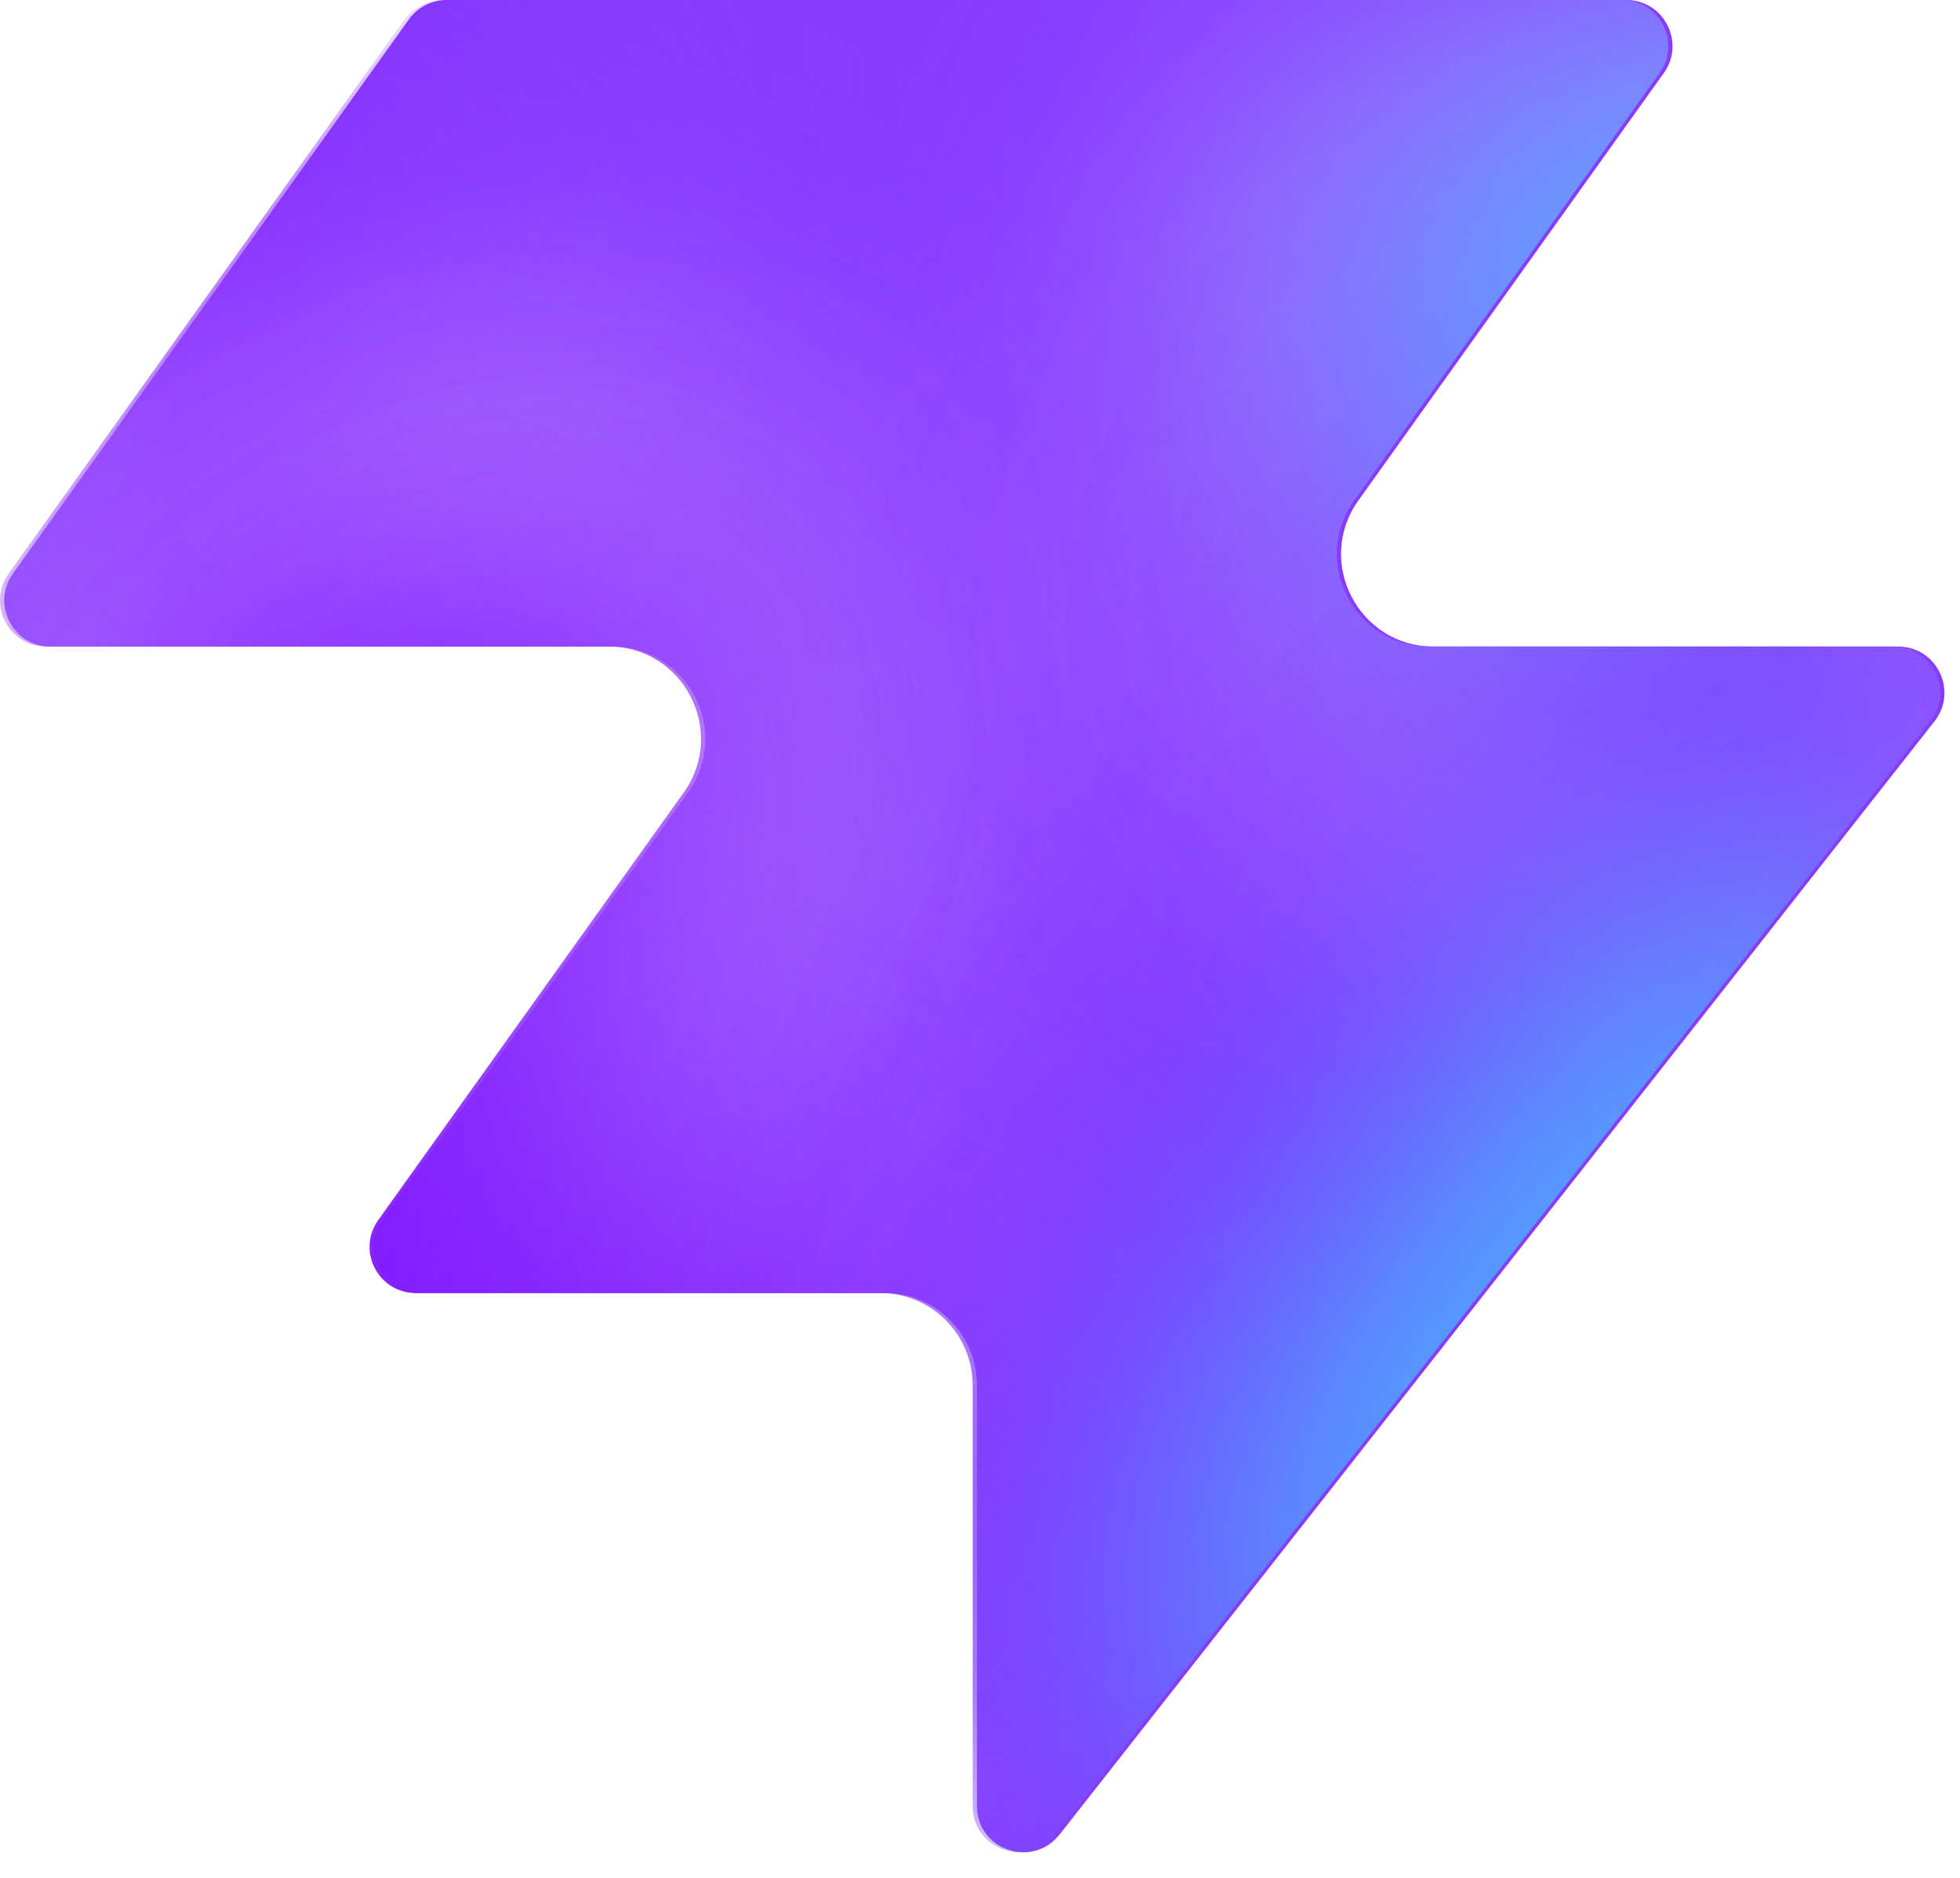
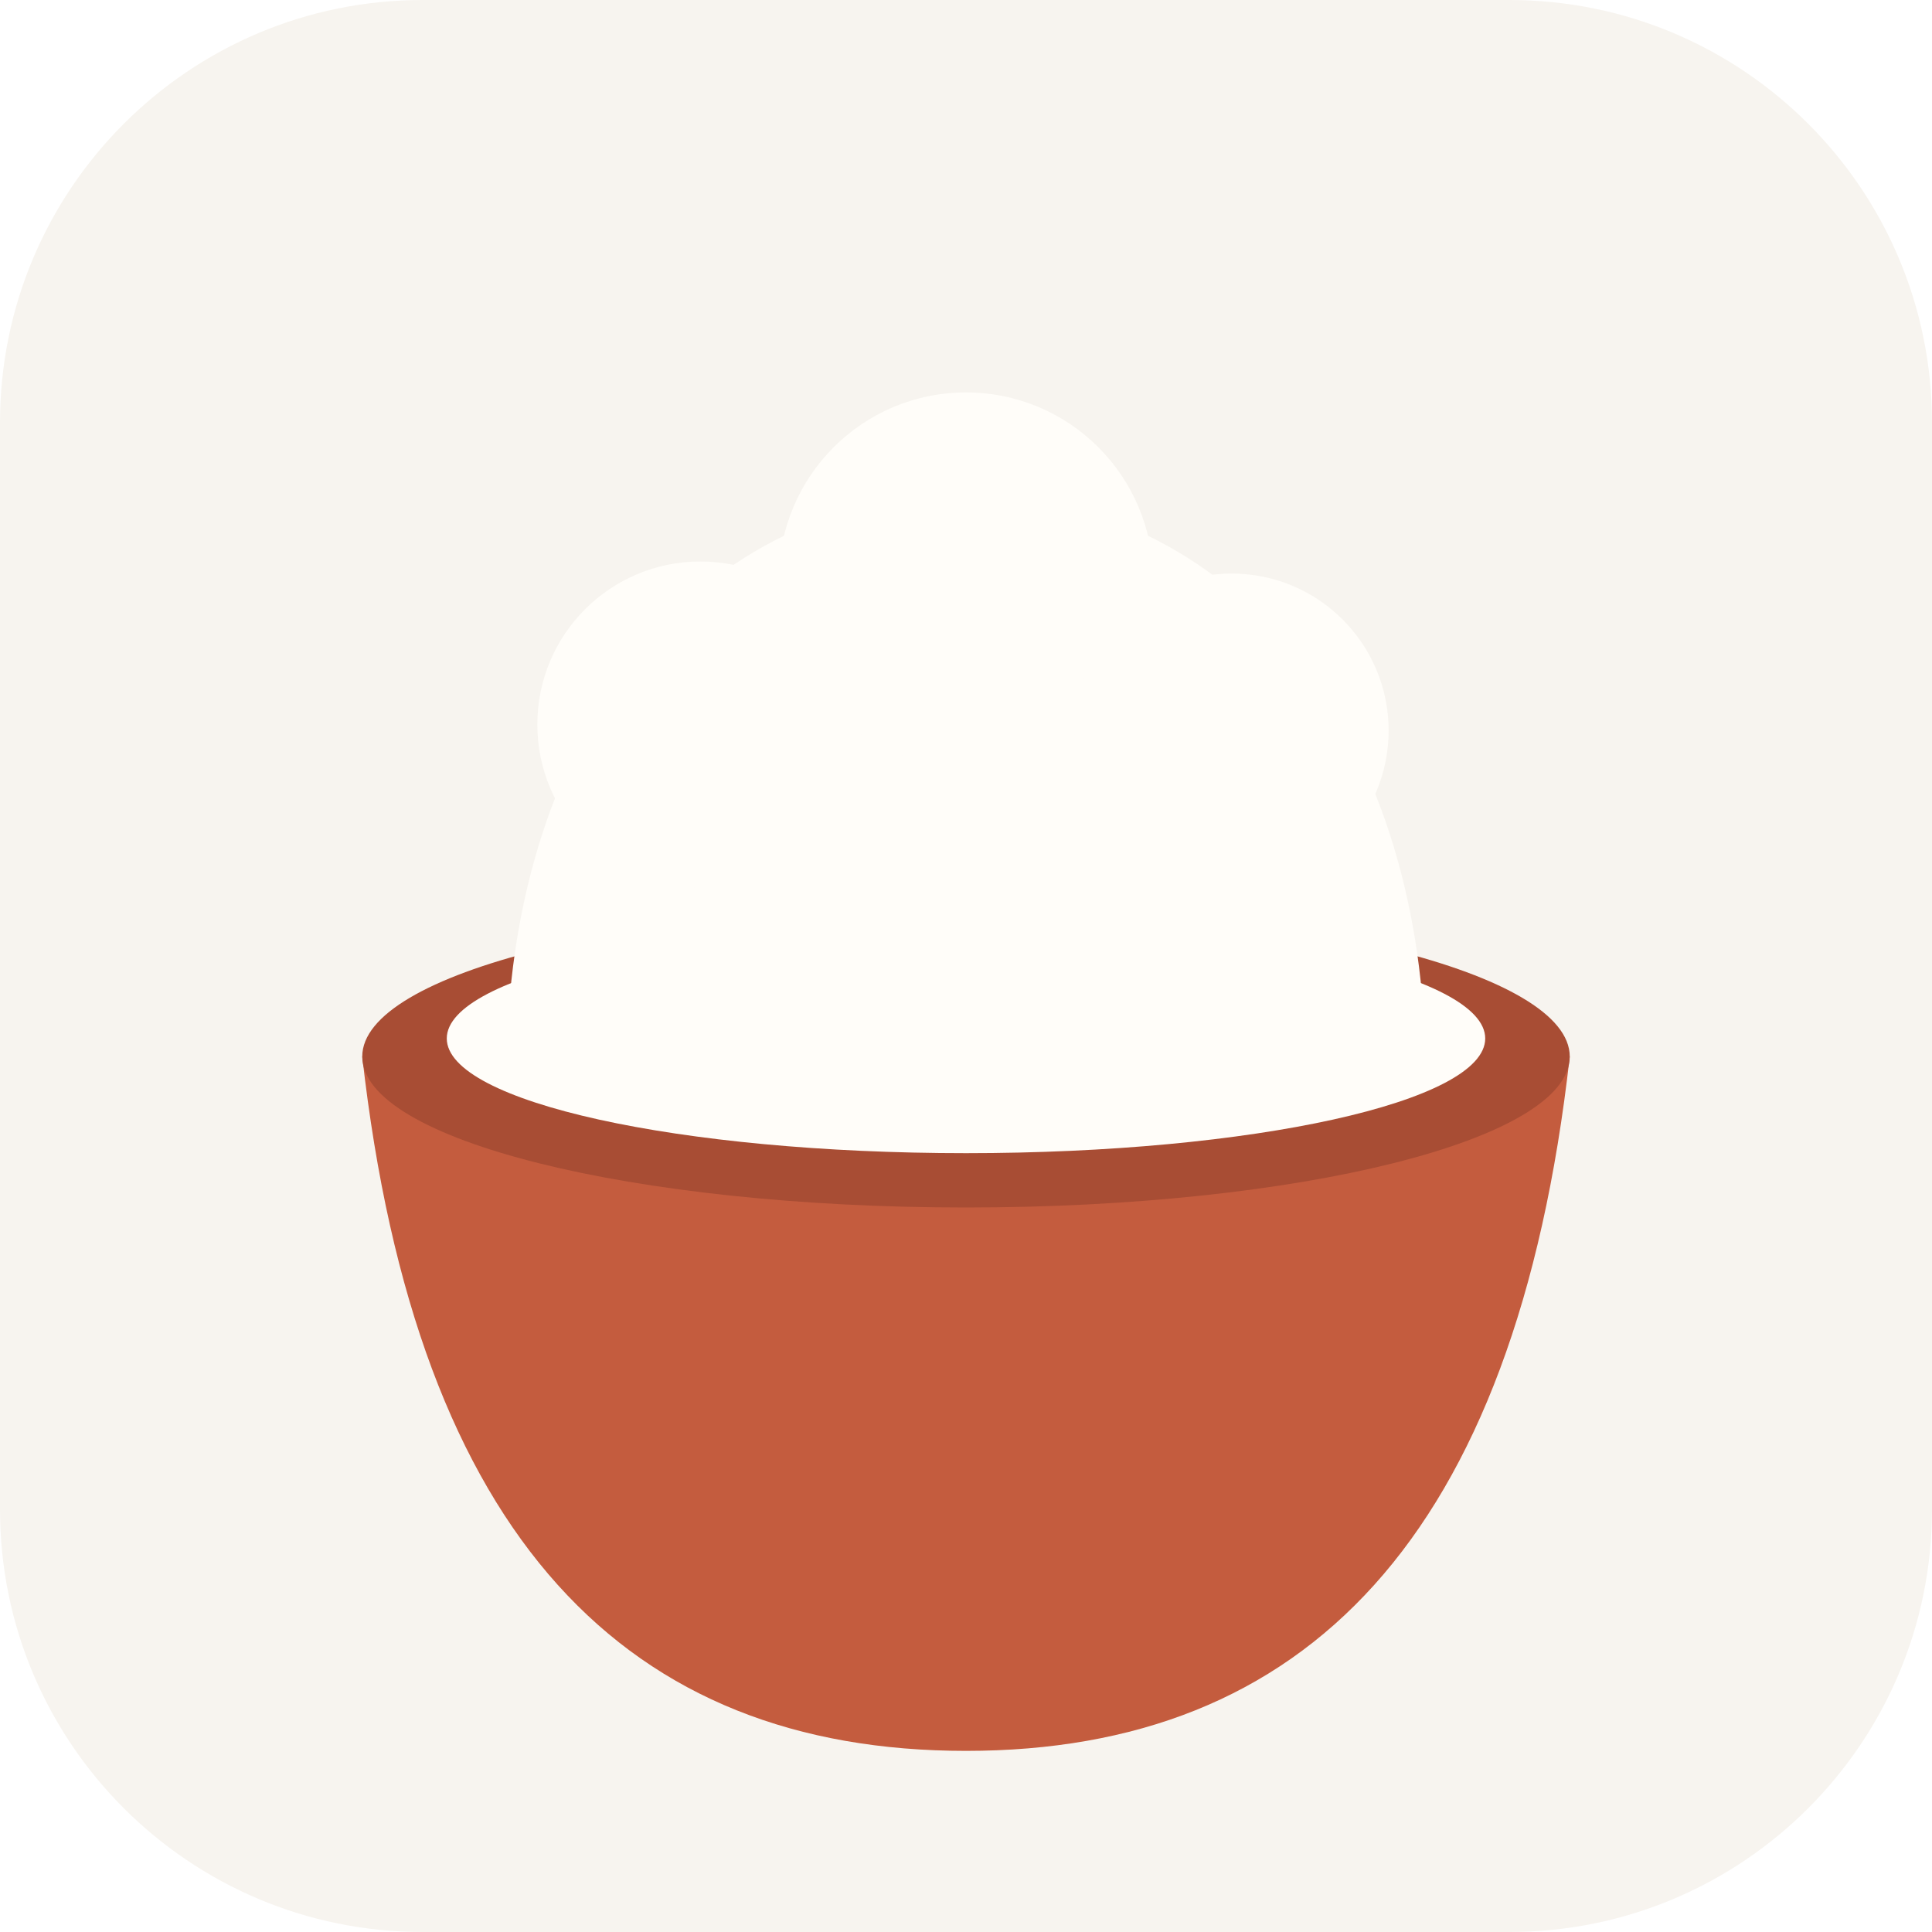
- <svg xmlns="http://www.w3.org/2000/svg" width="48" height="46" fill="none" viewBox="0 0 48 46">
-   <path fill="#863bff" d="M25.946 44.938c-.664.845-2.021.375-2.021-.698V33.937a2.26 2.26 0 0 0-2.262-2.262H10.287c-.92 0-1.456-1.04-.92-1.788l7.48-10.471c1.07-1.497 0-3.578-1.842-3.578H1.237c-.92 0-1.456-1.04-.92-1.788L10.013.474c.214-.297.556-.474.92-.474h28.894c.92 0 1.456 1.04.92 1.788l-7.48 10.471c-1.07 1.498 0 3.579 1.842 3.579h11.377c.943 0 1.473 1.088.89 1.83L25.947 44.94z" style="fill:#863bff;fill:color(display-p3 .525 .23 1);fill-opacity:1" />
-   <mask id="a" width="48" height="46" x="0" y="0" maskUnits="userSpaceOnUse" style="mask-type:alpha">
-     <path fill="#000" d="M25.842 44.938c-.664.844-2.021.375-2.021-.698V33.937a2.26 2.26 0 0 0-2.262-2.262H10.183c-.92 0-1.456-1.04-.92-1.788l7.48-10.471c1.07-1.498 0-3.579-1.842-3.579H1.133c-.92 0-1.456-1.04-.92-1.787L9.91.473c.214-.297.556-.474.92-.474h28.894c.92 0 1.456 1.04.92 1.788l-7.48 10.471c-1.07 1.498 0 3.578 1.842 3.578h11.377c.943 0 1.473 1.088.89 1.832L25.843 44.94z" style="fill:#000;fill-opacity:1" />
-   </mask>
-   <g mask="url(#a)">
-     <g filter="url(#b)">
-       <ellipse cx="5.508" cy="14.704" fill="#ede6ff" rx="5.508" ry="14.704" style="fill:#ede6ff;fill:color(display-p3 .927 .903 1);fill-opacity:1" transform="matrix(.00324 1 1 -.00324 -4.47 31.516)" />
-     </g>
-     <g filter="url(#c)">
-       <ellipse cx="10.399" cy="29.851" fill="#ede6ff" rx="10.399" ry="29.851" style="fill:#ede6ff;fill:color(display-p3 .927 .903 1);fill-opacity:1" transform="matrix(.00324 1 1 -.00324 -39.328 7.883)" />
-     </g>
-     <g filter="url(#d)">
-       <ellipse cx="5.508" cy="30.487" fill="#7e14ff" rx="5.508" ry="30.487" style="fill:#7e14ff;fill:color(display-p3 .492 .077 1);fill-opacity:1" transform="rotate(89.814 -25.913 -14.639)scale(1 -1)" />
-     </g>
-     <g filter="url(#e)">
-       <ellipse cx="5.508" cy="30.599" fill="#7e14ff" rx="5.508" ry="30.599" style="fill:#7e14ff;fill:color(display-p3 .492 .077 1);fill-opacity:1" transform="rotate(89.814 -32.644 -3.334)scale(1 -1)" />
-     </g>
-     <g filter="url(#f)">
-       <ellipse cx="5.508" cy="30.599" fill="#7e14ff" rx="5.508" ry="30.599" style="fill:#7e14ff;fill:color(display-p3 .492 .077 1);fill-opacity:1" transform="matrix(.00324 1 1 -.00324 -34.34 30.47)" />
-     </g>
-     <g filter="url(#g)">
-       <ellipse cx="14.072" cy="22.078" fill="#ede6ff" rx="14.072" ry="22.078" style="fill:#ede6ff;fill:color(display-p3 .927 .903 1);fill-opacity:1" transform="rotate(93.35 24.506 48.493)scale(-1 1)" />
-     </g>
-     <g filter="url(#h)">
-       <ellipse cx="3.47" cy="21.501" fill="#7e14ff" rx="3.47" ry="21.501" style="fill:#7e14ff;fill:color(display-p3 .492 .077 1);fill-opacity:1" transform="rotate(89.009 28.708 47.59)scale(-1 1)" />
-     </g>
-     <g filter="url(#i)">
-       <ellipse cx="3.47" cy="21.501" fill="#7e14ff" rx="3.47" ry="21.501" style="fill:#7e14ff;fill:color(display-p3 .492 .077 1);fill-opacity:1" transform="rotate(89.009 28.708 47.59)scale(-1 1)" />
-     </g>
-     <g filter="url(#j)">
-       <ellipse cx=".387" cy="8.972" fill="#7e14ff" rx="4.407" ry="29.108" style="fill:#7e14ff;fill:color(display-p3 .492 .077 1);fill-opacity:1" transform="rotate(39.51 .387 8.972)" />
-     </g>
-     <g filter="url(#k)">
-       <ellipse cx="47.523" cy="-6.092" fill="#7e14ff" rx="4.407" ry="29.108" style="fill:#7e14ff;fill:color(display-p3 .492 .077 1);fill-opacity:1" transform="rotate(37.892 47.523 -6.092)" />
-     </g>
-     <g filter="url(#l)">
-       <ellipse cx="41.412" cy="6.333" fill="#47bfff" rx="5.971" ry="9.665" style="fill:#47bfff;fill:color(display-p3 .28 .748 1);fill-opacity:1" transform="rotate(37.892 41.412 6.333)" />
-     </g>
-     <g filter="url(#m)">
-       <ellipse cx="-1.879" cy="38.332" fill="#7e14ff" rx="4.407" ry="29.108" style="fill:#7e14ff;fill:color(display-p3 .492 .077 1);fill-opacity:1" transform="rotate(37.892 -1.88 38.332)" />
-     </g>
-     <g filter="url(#n)">
-       <ellipse cx="-1.879" cy="38.332" fill="#7e14ff" rx="4.407" ry="29.108" style="fill:#7e14ff;fill:color(display-p3 .492 .077 1);fill-opacity:1" transform="rotate(37.892 -1.88 38.332)" />
-     </g>
-     <g filter="url(#o)">
-       <ellipse cx="35.651" cy="29.907" fill="#7e14ff" rx="4.407" ry="29.108" style="fill:#7e14ff;fill:color(display-p3 .492 .077 1);fill-opacity:1" transform="rotate(37.892 35.651 29.907)" />
-     </g>
-     <g filter="url(#p)">
-       <ellipse cx="38.418" cy="32.4" fill="#47bfff" rx="5.971" ry="15.297" style="fill:#47bfff;fill:color(display-p3 .28 .748 1);fill-opacity:1" transform="rotate(37.892 38.418 32.4)" />
-     </g>
+ <svg xmlns="http://www.w3.org/2000/svg" viewBox="0 0 32 32">
+   <style>
+     @media (prefers-color-scheme: dark) {
+       .bg {
+         fill: #1c1b19;
+       }
+       .bowl {
+         fill: #d4785a;
+       }
+       .rim {
+         fill: #b85e42;
+       }
+       .rice {
+         fill: #f0ebe3;
+       }
+     }
+   </style>
+   <rect class="bg" width="32" height="32" rx="7" fill="#f7f4ef" />
+   <path class="bowl" fill="#c45c3e" d="M6 17.5c.9 8 4.4 11.5 10 11.5s9.1-3.5 10-11.5z" />
+   <ellipse class="rim" cx="16" cy="17.5" rx="10" ry="2.5" fill="#a84d34" />
+   <g class="rice" fill="#fffdf9">
+     <ellipse cx="16" cy="17.2" rx="8.6" ry="1.9" />
+     <path d="M8.4 17.2C8.6 12 11.6 8.2 16 8.2s7.4 3.8 7.6 9z" />
+     <circle cx="11.6" cy="12" r="2.7" />
+     <circle cx="16" cy="9.6" r="3.1" />
+     <circle cx="20.4" cy="12.1" r="2.6" />
  </g>
-   <defs>
-     <filter id="b" width="60.045" height="41.654" x="-19.77" y="16.149" color-interpolation-filters="sRGB" filterUnits="userSpaceOnUse">
-       <feFlood flood-opacity="0" result="BackgroundImageFix" />
-       <feBlend in="SourceGraphic" in2="BackgroundImageFix" result="shape" />
-       <feGaussianBlur result="effect1_foregroundBlur_2002_17158" stdDeviation="7.659" />
-     </filter>
-     <filter id="c" width="90.34" height="51.437" x="-54.613" y="-7.533" color-interpolation-filters="sRGB" filterUnits="userSpaceOnUse">
-       <feFlood flood-opacity="0" result="BackgroundImageFix" />
-       <feBlend in="SourceGraphic" in2="BackgroundImageFix" result="shape" />
-       <feGaussianBlur result="effect1_foregroundBlur_2002_17158" stdDeviation="7.659" />
-     </filter>
-     <filter id="d" width="79.355" height="29.4" x="-49.64" y="2.03" color-interpolation-filters="sRGB" filterUnits="userSpaceOnUse">
-       <feFlood flood-opacity="0" result="BackgroundImageFix" />
-       <feBlend in="SourceGraphic" in2="BackgroundImageFix" result="shape" />
-       <feGaussianBlur result="effect1_foregroundBlur_2002_17158" stdDeviation="4.596" />
-     </filter>
-     <filter id="e" width="79.579" height="29.4" x="-45.045" y="20.029" color-interpolation-filters="sRGB" filterUnits="userSpaceOnUse">
-       <feFlood flood-opacity="0" result="BackgroundImageFix" />
-       <feBlend in="SourceGraphic" in2="BackgroundImageFix" result="shape" />
-       <feGaussianBlur result="effect1_foregroundBlur_2002_17158" stdDeviation="4.596" />
-     </filter>
-     <filter id="f" width="79.579" height="29.4" x="-43.513" y="21.178" color-interpolation-filters="sRGB" filterUnits="userSpaceOnUse">
-       <feFlood flood-opacity="0" result="BackgroundImageFix" />
-       <feBlend in="SourceGraphic" in2="BackgroundImageFix" result="shape" />
-       <feGaussianBlur result="effect1_foregroundBlur_2002_17158" stdDeviation="4.596" />
-     </filter>
-     <filter id="g" width="74.749" height="58.852" x="15.756" y="-17.901" color-interpolation-filters="sRGB" filterUnits="userSpaceOnUse">
-       <feFlood flood-opacity="0" result="BackgroundImageFix" />
-       <feBlend in="SourceGraphic" in2="BackgroundImageFix" result="shape" />
-       <feGaussianBlur result="effect1_foregroundBlur_2002_17158" stdDeviation="7.659" />
-     </filter>
-     <filter id="h" width="61.377" height="25.362" x="23.548" y="2.284" color-interpolation-filters="sRGB" filterUnits="userSpaceOnUse">
-       <feFlood flood-opacity="0" result="BackgroundImageFix" />
-       <feBlend in="SourceGraphic" in2="BackgroundImageFix" result="shape" />
-       <feGaussianBlur result="effect1_foregroundBlur_2002_17158" stdDeviation="4.596" />
-     </filter>
-     <filter id="i" width="61.377" height="25.362" x="23.548" y="2.284" color-interpolation-filters="sRGB" filterUnits="userSpaceOnUse">
-       <feFlood flood-opacity="0" result="BackgroundImageFix" />
-       <feBlend in="SourceGraphic" in2="BackgroundImageFix" result="shape" />
-       <feGaussianBlur result="effect1_foregroundBlur_2002_17158" stdDeviation="4.596" />
-     </filter>
-     <filter id="j" width="56.045" height="63.649" x="-27.636" y="-22.853" color-interpolation-filters="sRGB" filterUnits="userSpaceOnUse">
-       <feFlood flood-opacity="0" result="BackgroundImageFix" />
-       <feBlend in="SourceGraphic" in2="BackgroundImageFix" result="shape" />
-       <feGaussianBlur result="effect1_foregroundBlur_2002_17158" stdDeviation="4.596" />
-     </filter>
-     <filter id="k" width="54.814" height="64.646" x="20.116" y="-38.415" color-interpolation-filters="sRGB" filterUnits="userSpaceOnUse">
-       <feFlood flood-opacity="0" result="BackgroundImageFix" />
-       <feBlend in="SourceGraphic" in2="BackgroundImageFix" result="shape" />
-       <feGaussianBlur result="effect1_foregroundBlur_2002_17158" stdDeviation="4.596" />
-     </filter>
-     <filter id="l" width="33.541" height="35.313" x="24.641" y="-11.323" color-interpolation-filters="sRGB" filterUnits="userSpaceOnUse">
-       <feFlood flood-opacity="0" result="BackgroundImageFix" />
-       <feBlend in="SourceGraphic" in2="BackgroundImageFix" result="shape" />
-       <feGaussianBlur result="effect1_foregroundBlur_2002_17158" stdDeviation="4.596" />
-     </filter>
-     <filter id="m" width="54.814" height="64.646" x="-29.286" y="6.009" color-interpolation-filters="sRGB" filterUnits="userSpaceOnUse">
-       <feFlood flood-opacity="0" result="BackgroundImageFix" />
-       <feBlend in="SourceGraphic" in2="BackgroundImageFix" result="shape" />
-       <feGaussianBlur result="effect1_foregroundBlur_2002_17158" stdDeviation="4.596" />
-     </filter>
-     <filter id="n" width="54.814" height="64.646" x="-29.286" y="6.009" color-interpolation-filters="sRGB" filterUnits="userSpaceOnUse">
-       <feFlood flood-opacity="0" result="BackgroundImageFix" />
-       <feBlend in="SourceGraphic" in2="BackgroundImageFix" result="shape" />
-       <feGaussianBlur result="effect1_foregroundBlur_2002_17158" stdDeviation="4.596" />
-     </filter>
-     <filter id="o" width="54.814" height="64.646" x="8.244" y="-2.416" color-interpolation-filters="sRGB" filterUnits="userSpaceOnUse">
-       <feFlood flood-opacity="0" result="BackgroundImageFix" />
-       <feBlend in="SourceGraphic" in2="BackgroundImageFix" result="shape" />
-       <feGaussianBlur result="effect1_foregroundBlur_2002_17158" stdDeviation="4.596" />
-     </filter>
-     <filter id="p" width="39.409" height="43.623" x="18.713" y="10.588" color-interpolation-filters="sRGB" filterUnits="userSpaceOnUse">
-       <feFlood flood-opacity="0" result="BackgroundImageFix" />
-       <feBlend in="SourceGraphic" in2="BackgroundImageFix" result="shape" />
-       <feGaussianBlur result="effect1_foregroundBlur_2002_17158" stdDeviation="4.596" />
-     </filter>
-   </defs>
</svg>
